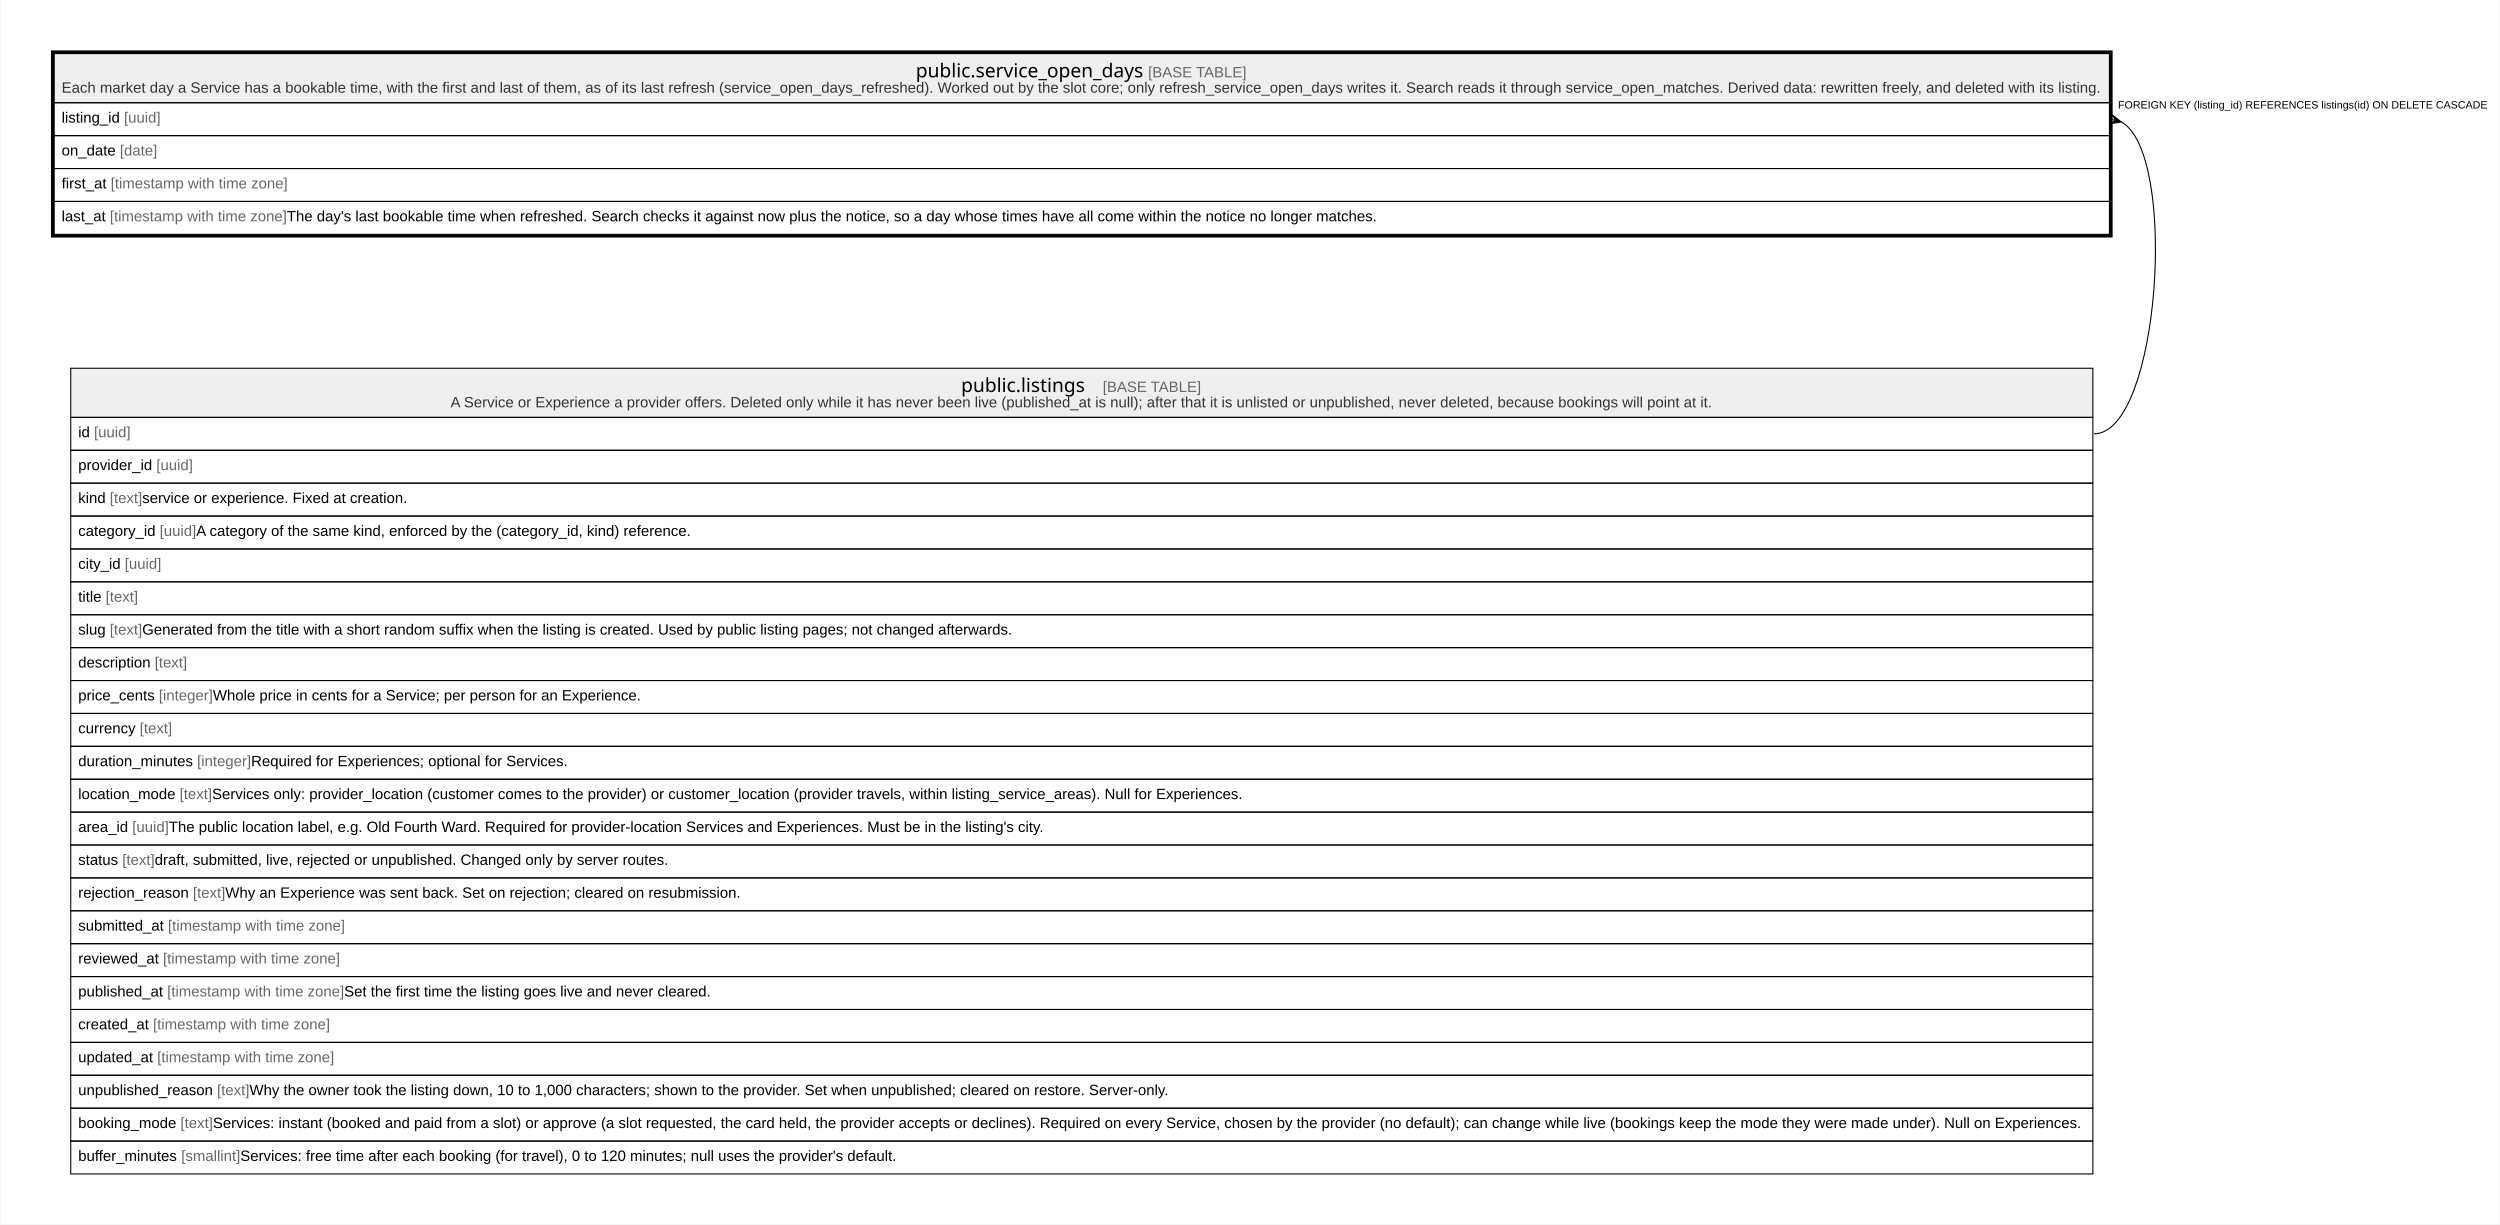
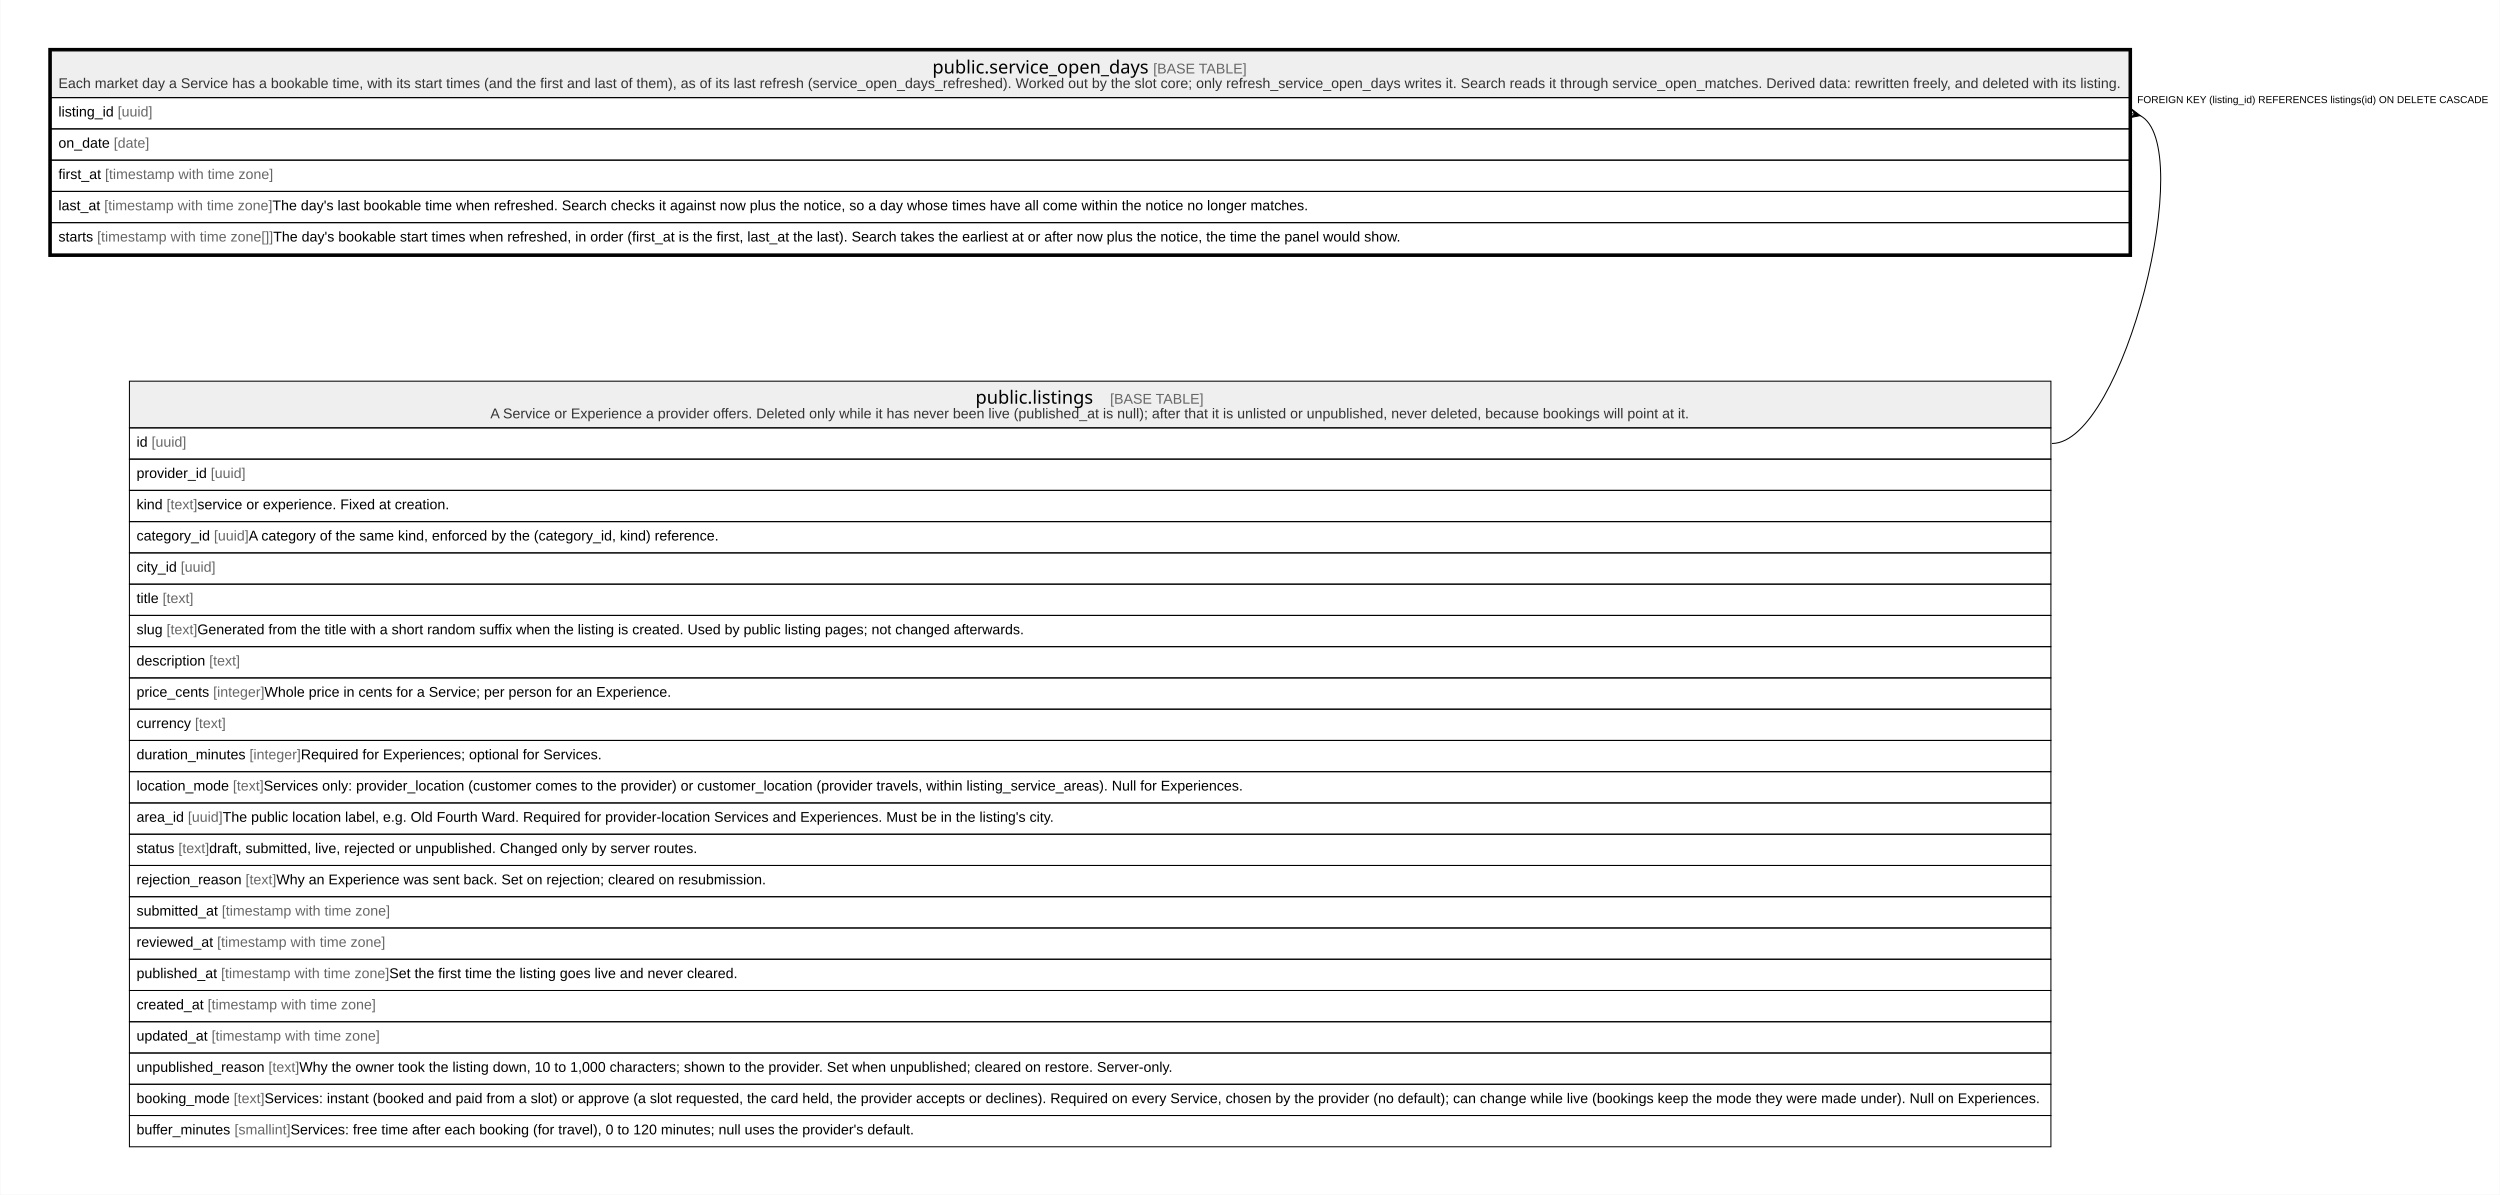
- <svg xmlns="http://www.w3.org/2000/svg" width="2340pt" height="1146pt" viewBox="0.00 0.00 2339.78 1146.40">
-   <g id="graph0" class="graph" transform="scale(1 1) rotate(0) translate(4 1142.4)">
-     <polygon fill="white" stroke="none" points="-4,4 -4,-1142.4 2335.78,-1142.4 2335.78,4 -4,4" />
+ <svg xmlns="http://www.w3.org/2000/svg" width="2463pt" height="1177pt" viewBox="0.00 0.00 2462.70 1177.20">
+   <g id="graph0" class="graph" transform="scale(1 1) rotate(0) translate(4 1173.2)">
+     <polygon fill="white" stroke="none" points="-4,4 -4,-1173.2 2458.7,-1173.2 2458.7,4 -4,4" />
    <g id="node1" class="node">
-       <polygon fill="#efefef" stroke="none" points="46.2,-1046.2 46.2,-1092.2 1970.59,-1092.2 1970.59,-1046.2 46.2,-1046.2" />
-       <polygon fill="none" stroke="black" points="46.2,-1046.2 46.2,-1092.2 1970.59,-1092.2 1970.59,-1046.2 46.2,-1046.2" />
-       <text text-anchor="start" x="852.93" y="-1070" font-family="Arial Bold" font-size="18.00">public.service_open_days</text>
-       <text text-anchor="start" x="1039.37" y="-1070" font-family="Arial" font-size="14.00">    </text>
-       <text text-anchor="start" x="1070.49" y="-1070" font-family="Arial" font-size="14.00" fill="#666666">[BASE TABLE]</text>
-       <text text-anchor="start" x="53.2" y="-1055.6" font-family="Arial" font-size="14.00" fill="#333333">Each market day a Service has a bookable time, with the first and last of them, as of its last refresh (service_open_days_refreshed). Worked out by the slot core; only refresh_service_open_days writes it. Search reads it through service_open_matches. Derived data: rewritten freely, and deleted with its listing.</text>
-       <polygon fill="none" stroke="black" points="46.2,-1015.4 46.2,-1046.2 1970.59,-1046.2 1970.59,-1015.4 46.2,-1015.4" />
-       <text text-anchor="start" x="53.2" y="-1027.6" font-family="Arial" font-size="14.00">listing_id </text>
-       <text text-anchor="start" x="111.57" y="-1027.6" font-family="Arial" font-size="14.00" fill="#666666">[uuid]</text>
-       <polygon fill="none" stroke="black" points="46.2,-984.6 46.2,-1015.4 1970.59,-1015.4 1970.59,-984.6 46.2,-984.6" />
-       <text text-anchor="start" x="53.2" y="-996.8" font-family="Arial" font-size="14.00">on_date </text>
-       <text text-anchor="start" x="107.7" y="-996.8" font-family="Arial" font-size="14.00" fill="#666666">[date]</text>
-       <polygon fill="none" stroke="black" points="46.2,-953.8 46.2,-984.6 1970.59,-984.6 1970.59,-953.8 46.2,-953.8" />
-       <text text-anchor="start" x="53.2" y="-966" font-family="Arial" font-size="14.00">first_at </text>
-       <text text-anchor="start" x="99.1" y="-966" font-family="Arial" font-size="14.00" fill="#666666">[timestamp with time zone]</text>
-       <polygon fill="none" stroke="black" points="46.2,-923 46.2,-953.8 1970.59,-953.8 1970.59,-923 46.2,-923" />
-       <text text-anchor="start" x="53.2" y="-935.2" font-family="Arial" font-size="14.00">last_at </text>
-       <text text-anchor="start" x="98.34" y="-935.2" font-family="Arial" font-size="14.00" fill="#666666">[timestamp with time zone]</text>
-       <text text-anchor="start" x="264.06" y="-935.2" font-family="Arial" font-size="14.00"> The day's last bookable time when refreshed. Search checks it against now plus the notice, so a day whose times have all come within the notice no longer matches.</text>
-       <polygon fill="none" stroke="black" stroke-width="3" points="44.7,-921.5 44.7,-1093.7 1972.09,-1093.7 1972.09,-921.5 44.7,-921.5" />
+       <polygon fill="#efefef" stroke="none" points="46.2,-1077 46.2,-1123 2093.51,-1123 2093.51,-1077 46.2,-1077" />
+       <polygon fill="none" stroke="black" points="46.2,-1077 46.2,-1123 2093.51,-1123 2093.51,-1077 46.2,-1077" />
+       <text text-anchor="start" x="914.39" y="-1100.8" font-family="Arial Bold" font-size="18.00">public.service_open_days</text>
+       <text text-anchor="start" x="1100.83" y="-1100.8" font-family="Arial" font-size="14.00">    </text>
+       <text text-anchor="start" x="1131.95" y="-1100.8" font-family="Arial" font-size="14.00" fill="#666666">[BASE TABLE]</text>
+       <text text-anchor="start" x="53.2" y="-1086.4" font-family="Arial" font-size="14.00" fill="#333333">Each market day a Service has a bookable time, with its start times (and the first and last of them), as of its last refresh (service_open_days_refreshed). Worked out by the slot core; only refresh_service_open_days writes it. Search reads it through service_open_matches. Derived data: rewritten freely, and deleted with its listing.</text>
+       <polygon fill="none" stroke="black" points="46.2,-1046.2 46.2,-1077 2093.51,-1077 2093.51,-1046.2 46.2,-1046.2" />
+       <text text-anchor="start" x="53.2" y="-1058.4" font-family="Arial" font-size="14.00">listing_id </text>
+       <text text-anchor="start" x="111.57" y="-1058.4" font-family="Arial" font-size="14.00" fill="#666666">[uuid]</text>
+       <polygon fill="none" stroke="black" points="46.2,-1015.4 46.2,-1046.2 2093.51,-1046.2 2093.51,-1015.4 46.2,-1015.4" />
+       <text text-anchor="start" x="53.2" y="-1027.6" font-family="Arial" font-size="14.00">on_date </text>
+       <text text-anchor="start" x="107.7" y="-1027.6" font-family="Arial" font-size="14.00" fill="#666666">[date]</text>
+       <polygon fill="none" stroke="black" points="46.2,-984.6 46.2,-1015.4 2093.51,-1015.4 2093.51,-984.6 46.2,-984.6" />
+       <text text-anchor="start" x="53.2" y="-996.8" font-family="Arial" font-size="14.00">first_at </text>
+       <text text-anchor="start" x="99.1" y="-996.8" font-family="Arial" font-size="14.00" fill="#666666">[timestamp with time zone]</text>
+       <polygon fill="none" stroke="black" points="46.2,-953.8 46.2,-984.6 2093.51,-984.6 2093.51,-953.8 46.2,-953.8" />
+       <text text-anchor="start" x="53.2" y="-966" font-family="Arial" font-size="14.00">last_at </text>
+       <text text-anchor="start" x="98.34" y="-966" font-family="Arial" font-size="14.00" fill="#666666">[timestamp with time zone]</text>
+       <text text-anchor="start" x="264.06" y="-966" font-family="Arial" font-size="14.00"> The day's last bookable time when refreshed. Search checks it against now plus the notice, so a day whose times have all come within the notice no longer matches.</text>
+       <polygon fill="none" stroke="black" points="46.2,-923 46.2,-953.8 2093.51,-953.8 2093.51,-923 46.2,-923" />
+       <text text-anchor="start" x="53.2" y="-935.2" font-family="Arial" font-size="14.00">starts </text>
+       <text text-anchor="start" x="91.32" y="-935.2" font-family="Arial" font-size="14.00" fill="#666666">[timestamp with time zone[]]</text>
+       <text text-anchor="start" x="264.82" y="-935.2" font-family="Arial" font-size="14.00"> The day's bookable start times when refreshed, in order (first_at is the first, last_at the last). Search takes the earliest at or after now plus the notice, the time the panel would show.</text>
+       <polygon fill="none" stroke="black" stroke-width="3" points="44.7,-921.5 44.7,-1124.5 2095.01,-1124.5 2095.01,-921.5 44.7,-921.5" />
    </g>
    <g id="node2" class="node">
-       <polygon fill="#efefef" stroke="none" points="61.71,-751.6 61.71,-797.6 1955.08,-797.6 1955.08,-751.6 61.71,-751.6" />
-       <polygon fill="none" stroke="black" points="61.71,-751.6 61.71,-797.6 1955.08,-797.6 1955.08,-751.6 61.71,-751.6" />
-       <text text-anchor="start" x="895.4" y="-775.4" font-family="Arial Bold" font-size="18.00">public.listings</text>
-       <text text-anchor="start" x="996.9" y="-775.4" font-family="Arial" font-size="14.00">    </text>
-       <text text-anchor="start" x="1028.02" y="-775.4" font-family="Arial" font-size="14.00" fill="#666666">[BASE TABLE]</text>
-       <text text-anchor="start" x="417.34" y="-761" font-family="Arial" font-size="14.00" fill="#333333">A Service or Experience a provider offers. Deleted only while it has never been live (published_at is null); after that it is unlisted or unpublished, never deleted, because bookings will point at it.</text>
-       <polygon fill="none" stroke="black" points="61.71,-720.8 61.71,-751.6 1955.08,-751.6 1955.08,-720.8 61.71,-720.8" />
-       <text text-anchor="start" x="68.71" y="-733" font-family="Arial" font-size="14.00">id </text>
-       <text text-anchor="start" x="83.5" y="-733" font-family="Arial" font-size="14.00" fill="#666666">[uuid]</text>
-       <polygon fill="none" stroke="black" points="61.71,-690 61.71,-720.8 1955.08,-720.8 1955.08,-690 61.71,-690" />
-       <text text-anchor="start" x="68.71" y="-702.2" font-family="Arial" font-size="14.00">provider_id </text>
-       <text text-anchor="start" x="141.86" y="-702.2" font-family="Arial" font-size="14.00" fill="#666666">[uuid]</text>
-       <polygon fill="none" stroke="black" points="61.71,-659.2 61.71,-690 1955.08,-690 1955.08,-659.2 61.71,-659.2" />
-       <text text-anchor="start" x="68.71" y="-671.4" font-family="Arial" font-size="14.00">kind </text>
-       <text text-anchor="start" x="98.28" y="-671.4" font-family="Arial" font-size="14.00" fill="#666666">[text]</text>
-       <text text-anchor="start" x="128.63" y="-671.4" font-family="Arial" font-size="14.00"> service or experience. Fixed at creation.</text>
-       <polygon fill="none" stroke="black" points="61.71,-628.4 61.71,-659.2 1955.08,-659.2 1955.08,-628.4 61.71,-628.4" />
-       <text text-anchor="start" x="68.71" y="-640.6" font-family="Arial" font-size="14.00">category_id </text>
-       <text text-anchor="start" x="144.98" y="-640.6" font-family="Arial" font-size="14.00" fill="#666666">[uuid]</text>
-       <text text-anchor="start" x="179.23" y="-640.6" font-family="Arial" font-size="14.00"> A category of the same kind, enforced by the (category_id, kind) reference.</text>
-       <polygon fill="none" stroke="black" points="61.71,-597.6 61.71,-628.4 1955.08,-628.4 1955.08,-597.6 61.71,-597.6" />
-       <text text-anchor="start" x="68.71" y="-609.8" font-family="Arial" font-size="14.00">city_id </text>
-       <text text-anchor="start" x="112.28" y="-609.8" font-family="Arial" font-size="14.00" fill="#666666">[uuid]</text>
-       <polygon fill="none" stroke="black" points="61.71,-566.8 61.71,-597.6 1955.08,-597.6 1955.08,-566.8 61.71,-566.8" />
-       <text text-anchor="start" x="68.71" y="-579" font-family="Arial" font-size="14.00">title </text>
-       <text text-anchor="start" x="94.39" y="-579" font-family="Arial" font-size="14.00" fill="#666666">[text]</text>
-       <polygon fill="none" stroke="black" points="61.71,-536 61.71,-566.8 1955.08,-566.8 1955.08,-536 61.71,-536" />
-       <text text-anchor="start" x="68.71" y="-548.2" font-family="Arial" font-size="14.00">slug </text>
-       <text text-anchor="start" x="98.28" y="-548.2" font-family="Arial" font-size="14.00" fill="#666666">[text]</text>
-       <text text-anchor="start" x="128.63" y="-548.2" font-family="Arial" font-size="14.00"> Generated from the title with a short random suffix when the listing is created. Used by public listing pages; not changed afterwards.</text>
-       <polygon fill="none" stroke="black" points="61.71,-505.2 61.71,-536 1955.08,-536 1955.08,-505.2 61.71,-505.2" />
-       <text text-anchor="start" x="68.71" y="-517.4" font-family="Arial" font-size="14.00">description </text>
-       <text text-anchor="start" x="140.3" y="-517.4" font-family="Arial" font-size="14.00" fill="#666666">[text]</text>
-       <polygon fill="none" stroke="black" points="61.71,-474.4 61.71,-505.2 1955.08,-505.2 1955.08,-474.4 61.71,-474.4" />
-       <text text-anchor="start" x="68.71" y="-486.6" font-family="Arial" font-size="14.00">price_cents </text>
-       <text text-anchor="start" x="144.19" y="-486.6" font-family="Arial" font-size="14.00" fill="#666666">[integer]</text>
-       <text text-anchor="start" x="194.78" y="-486.6" font-family="Arial" font-size="14.00"> Whole price in cents for a Service; per person for an Experience.</text>
-       <polygon fill="none" stroke="black" points="61.71,-443.6 61.71,-474.4 1955.08,-474.4 1955.08,-443.6 61.71,-443.6" />
-       <text text-anchor="start" x="68.71" y="-455.8" font-family="Arial" font-size="14.00">currency </text>
-       <text text-anchor="start" x="126.28" y="-455.8" font-family="Arial" font-size="14.00" fill="#666666">[text]</text>
-       <polygon fill="none" stroke="black" points="61.71,-412.8 61.71,-443.6 1955.08,-443.6 1955.08,-412.8 61.71,-412.8" />
-       <text text-anchor="start" x="68.71" y="-425" font-family="Arial" font-size="14.00">duration_minutes </text>
-       <text text-anchor="start" x="180" y="-425" font-family="Arial" font-size="14.00" fill="#666666">[integer]</text>
-       <text text-anchor="start" x="230.59" y="-425" font-family="Arial" font-size="14.00"> Required for Experiences; optional for Services.</text>
-       <polygon fill="none" stroke="black" points="61.71,-382 61.71,-412.8 1955.08,-412.8 1955.08,-382 61.71,-382" />
-       <text text-anchor="start" x="68.71" y="-394.2" font-family="Arial" font-size="14.00">location_mode </text>
-       <text text-anchor="start" x="163.66" y="-394.2" font-family="Arial" font-size="14.00" fill="#666666">[text]</text>
-       <text text-anchor="start" x="194.01" y="-394.2" font-family="Arial" font-size="14.00"> Services only: provider_location (customer comes to the provider) or customer_location (provider travels, within listing_service_areas). Null for Experiences.</text>
-       <polygon fill="none" stroke="black" points="61.71,-351.2 61.71,-382 1955.08,-382 1955.08,-351.2 61.71,-351.2" />
-       <text text-anchor="start" x="68.71" y="-363.4" font-family="Arial" font-size="14.00">area_id </text>
-       <text text-anchor="start" x="119.3" y="-363.4" font-family="Arial" font-size="14.00" fill="#666666">[uuid]</text>
-       <text text-anchor="start" x="153.55" y="-363.4" font-family="Arial" font-size="14.00"> The public location label, e.g. Old Fourth Ward. Required for provider-location Services and Experiences. Must be in the listing's city.</text>
-       <polygon fill="none" stroke="black" points="61.71,-320.4 61.71,-351.2 1955.08,-351.2 1955.08,-320.4 61.71,-320.4" />
-       <text text-anchor="start" x="68.71" y="-332.6" font-family="Arial" font-size="14.00">status </text>
-       <text text-anchor="start" x="109.95" y="-332.6" font-family="Arial" font-size="14.00" fill="#666666">[text]</text>
-       <text text-anchor="start" x="140.3" y="-332.6" font-family="Arial" font-size="14.00"> draft, submitted, live, rejected or unpublished. Changed only by server routes.</text>
-       <polygon fill="none" stroke="black" points="61.71,-289.6 61.71,-320.4 1955.08,-320.4 1955.08,-289.6 61.71,-289.6" />
-       <text text-anchor="start" x="68.71" y="-301.8" font-family="Arial" font-size="14.00">rejection_reason </text>
-       <text text-anchor="start" x="176.11" y="-301.8" font-family="Arial" font-size="14.00" fill="#666666">[text]</text>
-       <text text-anchor="start" x="206.45" y="-301.8" font-family="Arial" font-size="14.00"> Why an Experience was sent back. Set on rejection; cleared on resubmission.</text>
-       <polygon fill="none" stroke="black" points="61.71,-258.8 61.71,-289.6 1955.08,-289.6 1955.08,-258.8 61.71,-258.8" />
-       <text text-anchor="start" x="68.71" y="-271" font-family="Arial" font-size="14.00">submitted_at </text>
-       <text text-anchor="start" x="152.76" y="-271" font-family="Arial" font-size="14.00" fill="#666666">[timestamp with time zone]</text>
-       <polygon fill="none" stroke="black" points="61.71,-228 61.71,-258.8 1955.08,-258.8 1955.08,-228 61.71,-228" />
-       <text text-anchor="start" x="68.71" y="-240.2" font-family="Arial" font-size="14.00">reviewed_at </text>
-       <text text-anchor="start" x="148.09" y="-240.2" font-family="Arial" font-size="14.00" fill="#666666">[timestamp with time zone]</text>
-       <polygon fill="none" stroke="black" points="61.71,-197.2 61.71,-228 1955.08,-228 1955.08,-197.2 61.71,-197.2" />
-       <text text-anchor="start" x="68.71" y="-209.4" font-family="Arial" font-size="14.00">published_at </text>
-       <text text-anchor="start" x="152" y="-209.4" font-family="Arial" font-size="14.00" fill="#666666">[timestamp with time zone]</text>
-       <text text-anchor="start" x="317.72" y="-209.4" font-family="Arial" font-size="14.00"> Set the first time the listing goes live and never cleared.</text>
-       <polygon fill="none" stroke="black" points="61.71,-166.4 61.71,-197.2 1955.08,-197.2 1955.08,-166.4 61.71,-166.4" />
-       <text text-anchor="start" x="68.71" y="-178.6" font-family="Arial" font-size="14.00">created_at </text>
-       <text text-anchor="start" x="138.76" y="-178.6" font-family="Arial" font-size="14.00" fill="#666666">[timestamp with time zone]</text>
-       <polygon fill="none" stroke="black" points="61.71,-135.6 61.71,-166.4 1955.08,-166.4 1955.08,-135.6 61.71,-135.6" />
-       <text text-anchor="start" x="68.71" y="-147.8" font-family="Arial" font-size="14.00">updated_at </text>
-       <text text-anchor="start" x="142.67" y="-147.8" font-family="Arial" font-size="14.00" fill="#666666">[timestamp with time zone]</text>
-       <polygon fill="none" stroke="black" points="61.71,-104.8 61.71,-135.6 1955.08,-135.6 1955.08,-104.8 61.71,-104.8" />
-       <text text-anchor="start" x="68.71" y="-117" font-family="Arial" font-size="14.00">unpublished_reason </text>
-       <text text-anchor="start" x="198.7" y="-117" font-family="Arial" font-size="14.00" fill="#666666">[text]</text>
-       <text text-anchor="start" x="229.05" y="-117" font-family="Arial" font-size="14.00"> Why the owner took the listing down, 10 to 1,000 characters; shown to the provider. Set when unpublished; cleared on restore. Server-only.</text>
-       <polygon fill="none" stroke="black" points="61.71,-74 61.71,-104.8 1955.08,-104.8 1955.08,-74 61.71,-74" />
-       <text text-anchor="start" x="68.71" y="-86.2" font-family="Arial" font-size="14.00">booking_mode </text>
-       <text text-anchor="start" x="164.45" y="-86.2" font-family="Arial" font-size="14.00" fill="#666666">[text]</text>
-       <text text-anchor="start" x="194.79" y="-86.2" font-family="Arial" font-size="14.00"> Services: instant (booked and paid from a slot) or approve (a slot requested, the card held, the provider accepts or declines). Required on every Service, chosen by the provider (no default); can change while live (bookings keep the mode they were made under). Null on Experiences.</text>
-       <polygon fill="none" stroke="black" points="61.71,-43.2 61.71,-74 1955.08,-74 1955.08,-43.2 61.71,-43.2" />
-       <text text-anchor="start" x="68.71" y="-55.4" font-family="Arial" font-size="14.00">buffer_minutes </text>
-       <text text-anchor="start" x="165.21" y="-55.4" font-family="Arial" font-size="14.00" fill="#666666">[smallint]</text>
-       <text text-anchor="start" x="220.44" y="-55.4" font-family="Arial" font-size="14.00"> Services: free time after each booking (for travel), 0 to 120 minutes; null uses the provider's default.</text>
+       <polygon fill="#efefef" stroke="none" points="123.17,-751.6 123.17,-797.6 2016.54,-797.6 2016.54,-751.6 123.17,-751.6" />
+       <polygon fill="none" stroke="black" points="123.17,-751.6 123.17,-797.6 2016.54,-797.6 2016.54,-751.6 123.17,-751.6" />
+       <text text-anchor="start" x="956.86" y="-775.4" font-family="Arial Bold" font-size="18.00">public.listings</text>
+       <text text-anchor="start" x="1058.36" y="-775.4" font-family="Arial" font-size="14.00">    </text>
+       <text text-anchor="start" x="1089.48" y="-775.4" font-family="Arial" font-size="14.00" fill="#666666">[BASE TABLE]</text>
+       <text text-anchor="start" x="478.8" y="-761" font-family="Arial" font-size="14.00" fill="#333333">A Service or Experience a provider offers. Deleted only while it has never been live (published_at is null); after that it is unlisted or unpublished, never deleted, because bookings will point at it.</text>
+       <polygon fill="none" stroke="black" points="123.17,-720.8 123.17,-751.6 2016.54,-751.6 2016.54,-720.8 123.17,-720.8" />
+       <text text-anchor="start" x="130.17" y="-733" font-family="Arial" font-size="14.00">id </text>
+       <text text-anchor="start" x="144.96" y="-733" font-family="Arial" font-size="14.00" fill="#666666">[uuid]</text>
+       <polygon fill="none" stroke="black" points="123.17,-690 123.17,-720.8 2016.54,-720.8 2016.54,-690 123.17,-690" />
+       <text text-anchor="start" x="130.17" y="-702.2" font-family="Arial" font-size="14.00">provider_id </text>
+       <text text-anchor="start" x="203.32" y="-702.2" font-family="Arial" font-size="14.00" fill="#666666">[uuid]</text>
+       <polygon fill="none" stroke="black" points="123.17,-659.2 123.17,-690 2016.54,-690 2016.54,-659.2 123.17,-659.2" />
+       <text text-anchor="start" x="130.17" y="-671.4" font-family="Arial" font-size="14.00">kind </text>
+       <text text-anchor="start" x="159.74" y="-671.4" font-family="Arial" font-size="14.00" fill="#666666">[text]</text>
+       <text text-anchor="start" x="190.09" y="-671.4" font-family="Arial" font-size="14.00"> service or experience. Fixed at creation.</text>
+       <polygon fill="none" stroke="black" points="123.17,-628.4 123.17,-659.2 2016.54,-659.2 2016.54,-628.4 123.17,-628.4" />
+       <text text-anchor="start" x="130.17" y="-640.6" font-family="Arial" font-size="14.00">category_id </text>
+       <text text-anchor="start" x="206.44" y="-640.6" font-family="Arial" font-size="14.00" fill="#666666">[uuid]</text>
+       <text text-anchor="start" x="240.69" y="-640.6" font-family="Arial" font-size="14.00"> A category of the same kind, enforced by the (category_id, kind) reference.</text>
+       <polygon fill="none" stroke="black" points="123.17,-597.6 123.17,-628.4 2016.54,-628.4 2016.54,-597.6 123.17,-597.6" />
+       <text text-anchor="start" x="130.17" y="-609.8" font-family="Arial" font-size="14.00">city_id </text>
+       <text text-anchor="start" x="173.74" y="-609.8" font-family="Arial" font-size="14.00" fill="#666666">[uuid]</text>
+       <polygon fill="none" stroke="black" points="123.17,-566.8 123.17,-597.6 2016.54,-597.6 2016.54,-566.8 123.17,-566.8" />
+       <text text-anchor="start" x="130.17" y="-579" font-family="Arial" font-size="14.00">title </text>
+       <text text-anchor="start" x="155.85" y="-579" font-family="Arial" font-size="14.00" fill="#666666">[text]</text>
+       <polygon fill="none" stroke="black" points="123.17,-536 123.17,-566.8 2016.54,-566.8 2016.54,-536 123.17,-536" />
+       <text text-anchor="start" x="130.17" y="-548.2" font-family="Arial" font-size="14.00">slug </text>
+       <text text-anchor="start" x="159.74" y="-548.2" font-family="Arial" font-size="14.00" fill="#666666">[text]</text>
+       <text text-anchor="start" x="190.09" y="-548.2" font-family="Arial" font-size="14.00"> Generated from the title with a short random suffix when the listing is created. Used by public listing pages; not changed afterwards.</text>
+       <polygon fill="none" stroke="black" points="123.17,-505.2 123.17,-536 2016.54,-536 2016.54,-505.2 123.17,-505.2" />
+       <text text-anchor="start" x="130.17" y="-517.4" font-family="Arial" font-size="14.00">description </text>
+       <text text-anchor="start" x="201.76" y="-517.4" font-family="Arial" font-size="14.00" fill="#666666">[text]</text>
+       <polygon fill="none" stroke="black" points="123.17,-474.4 123.17,-505.2 2016.54,-505.2 2016.54,-474.4 123.17,-474.4" />
+       <text text-anchor="start" x="130.17" y="-486.6" font-family="Arial" font-size="14.00">price_cents </text>
+       <text text-anchor="start" x="205.65" y="-486.6" font-family="Arial" font-size="14.00" fill="#666666">[integer]</text>
+       <text text-anchor="start" x="256.24" y="-486.6" font-family="Arial" font-size="14.00"> Whole price in cents for a Service; per person for an Experience.</text>
+       <polygon fill="none" stroke="black" points="123.17,-443.6 123.17,-474.4 2016.54,-474.4 2016.54,-443.6 123.17,-443.6" />
+       <text text-anchor="start" x="130.17" y="-455.8" font-family="Arial" font-size="14.00">currency </text>
+       <text text-anchor="start" x="187.74" y="-455.8" font-family="Arial" font-size="14.00" fill="#666666">[text]</text>
+       <polygon fill="none" stroke="black" points="123.17,-412.8 123.17,-443.6 2016.54,-443.6 2016.54,-412.8 123.17,-412.8" />
+       <text text-anchor="start" x="130.17" y="-425" font-family="Arial" font-size="14.00">duration_minutes </text>
+       <text text-anchor="start" x="241.46" y="-425" font-family="Arial" font-size="14.00" fill="#666666">[integer]</text>
+       <text text-anchor="start" x="292.04" y="-425" font-family="Arial" font-size="14.00"> Required for Experiences; optional for Services.</text>
+       <polygon fill="none" stroke="black" points="123.17,-382 123.17,-412.8 2016.54,-412.8 2016.54,-382 123.17,-382" />
+       <text text-anchor="start" x="130.17" y="-394.2" font-family="Arial" font-size="14.00">location_mode </text>
+       <text text-anchor="start" x="225.12" y="-394.2" font-family="Arial" font-size="14.00" fill="#666666">[text]</text>
+       <text text-anchor="start" x="255.47" y="-394.2" font-family="Arial" font-size="14.00"> Services only: provider_location (customer comes to the provider) or customer_location (provider travels, within listing_service_areas). Null for Experiences.</text>
+       <polygon fill="none" stroke="black" points="123.17,-351.2 123.17,-382 2016.54,-382 2016.54,-351.2 123.17,-351.2" />
+       <text text-anchor="start" x="130.17" y="-363.4" font-family="Arial" font-size="14.00">area_id </text>
+       <text text-anchor="start" x="180.76" y="-363.4" font-family="Arial" font-size="14.00" fill="#666666">[uuid]</text>
+       <text text-anchor="start" x="215.01" y="-363.4" font-family="Arial" font-size="14.00"> The public location label, e.g. Old Fourth Ward. Required for provider-location Services and Experiences. Must be in the listing's city.</text>
+       <polygon fill="none" stroke="black" points="123.17,-320.4 123.17,-351.2 2016.54,-351.2 2016.54,-320.4 123.17,-320.4" />
+       <text text-anchor="start" x="130.17" y="-332.6" font-family="Arial" font-size="14.00">status </text>
+       <text text-anchor="start" x="171.41" y="-332.6" font-family="Arial" font-size="14.00" fill="#666666">[text]</text>
+       <text text-anchor="start" x="201.76" y="-332.6" font-family="Arial" font-size="14.00"> draft, submitted, live, rejected or unpublished. Changed only by server routes.</text>
+       <polygon fill="none" stroke="black" points="123.17,-289.6 123.17,-320.4 2016.54,-320.4 2016.54,-289.6 123.17,-289.6" />
+       <text text-anchor="start" x="130.17" y="-301.8" font-family="Arial" font-size="14.00">rejection_reason </text>
+       <text text-anchor="start" x="237.57" y="-301.8" font-family="Arial" font-size="14.00" fill="#666666">[text]</text>
+       <text text-anchor="start" x="267.91" y="-301.8" font-family="Arial" font-size="14.00"> Why an Experience was sent back. Set on rejection; cleared on resubmission.</text>
+       <polygon fill="none" stroke="black" points="123.17,-258.8 123.17,-289.6 2016.54,-289.6 2016.54,-258.8 123.17,-258.8" />
+       <text text-anchor="start" x="130.17" y="-271" font-family="Arial" font-size="14.00">submitted_at </text>
+       <text text-anchor="start" x="214.22" y="-271" font-family="Arial" font-size="14.00" fill="#666666">[timestamp with time zone]</text>
+       <polygon fill="none" stroke="black" points="123.17,-228 123.17,-258.8 2016.54,-258.8 2016.54,-228 123.17,-228" />
+       <text text-anchor="start" x="130.17" y="-240.2" font-family="Arial" font-size="14.00">reviewed_at </text>
+       <text text-anchor="start" x="209.55" y="-240.2" font-family="Arial" font-size="14.00" fill="#666666">[timestamp with time zone]</text>
+       <polygon fill="none" stroke="black" points="123.17,-197.2 123.17,-228 2016.54,-228 2016.54,-197.2 123.17,-197.2" />
+       <text text-anchor="start" x="130.17" y="-209.4" font-family="Arial" font-size="14.00">published_at </text>
+       <text text-anchor="start" x="213.46" y="-209.4" font-family="Arial" font-size="14.00" fill="#666666">[timestamp with time zone]</text>
+       <text text-anchor="start" x="379.18" y="-209.4" font-family="Arial" font-size="14.00"> Set the first time the listing goes live and never cleared.</text>
+       <polygon fill="none" stroke="black" points="123.17,-166.4 123.17,-197.2 2016.54,-197.2 2016.54,-166.4 123.17,-166.4" />
+       <text text-anchor="start" x="130.17" y="-178.6" font-family="Arial" font-size="14.00">created_at </text>
+       <text text-anchor="start" x="200.22" y="-178.6" font-family="Arial" font-size="14.00" fill="#666666">[timestamp with time zone]</text>
+       <polygon fill="none" stroke="black" points="123.17,-135.6 123.17,-166.4 2016.54,-166.4 2016.54,-135.6 123.17,-135.6" />
+       <text text-anchor="start" x="130.17" y="-147.8" font-family="Arial" font-size="14.00">updated_at </text>
+       <text text-anchor="start" x="204.13" y="-147.8" font-family="Arial" font-size="14.00" fill="#666666">[timestamp with time zone]</text>
+       <polygon fill="none" stroke="black" points="123.17,-104.8 123.17,-135.6 2016.54,-135.6 2016.54,-104.8 123.17,-104.8" />
+       <text text-anchor="start" x="130.17" y="-117" font-family="Arial" font-size="14.00">unpublished_reason </text>
+       <text text-anchor="start" x="260.16" y="-117" font-family="Arial" font-size="14.00" fill="#666666">[text]</text>
+       <text text-anchor="start" x="290.51" y="-117" font-family="Arial" font-size="14.00"> Why the owner took the listing down, 10 to 1,000 characters; shown to the provider. Set when unpublished; cleared on restore. Server-only.</text>
+       <polygon fill="none" stroke="black" points="123.17,-74 123.17,-104.8 2016.54,-104.8 2016.54,-74 123.17,-74" />
+       <text text-anchor="start" x="130.17" y="-86.2" font-family="Arial" font-size="14.00">booking_mode </text>
+       <text text-anchor="start" x="225.91" y="-86.2" font-family="Arial" font-size="14.00" fill="#666666">[text]</text>
+       <text text-anchor="start" x="256.25" y="-86.2" font-family="Arial" font-size="14.00"> Services: instant (booked and paid from a slot) or approve (a slot requested, the card held, the provider accepts or declines). Required on every Service, chosen by the provider (no default); can change while live (bookings keep the mode they were made under). Null on Experiences.</text>
+       <polygon fill="none" stroke="black" points="123.17,-43.2 123.17,-74 2016.54,-74 2016.54,-43.2 123.17,-43.2" />
+       <text text-anchor="start" x="130.17" y="-55.4" font-family="Arial" font-size="14.00">buffer_minutes </text>
+       <text text-anchor="start" x="226.67" y="-55.4" font-family="Arial" font-size="14.00" fill="#666666">[smallint]</text>
+       <text text-anchor="start" x="281.9" y="-55.4" font-family="Arial" font-size="14.00"> Services: free time after each booking (for travel), 0 to 120 minutes; null uses the provider's default.</text>
    </g>
    <g id="edge1" class="edge">
-       <path fill="none" stroke="black" d="M1981.62,-1028.25C2035.3,-999.46 2018.05,-736.2 1956.08,-736.2" />
-       <polygon fill="black" stroke="black" points="1981.61,-1028.26 1970.81,-1026.36 1976.44,-1029.57 1972.24,-1030.64 1972.24,-1030.64 1972.24,-1030.64 1976.44,-1029.57 1973.02,-1035.08 1981.61,-1028.26" />
-       <text text-anchor="start" x="1978.59" y="-1040.8" font-family="Arial" font-size="10.00">FOREIGN KEY (listing_id) REFERENCES listings(id) ON DELETE CASCADE</text>
+       <path fill="none" stroke="black" d="M2104.33,-1059.35C2161.3,-1030.6 2088.22,-736.2 2017.54,-736.2" />
+       <polygon fill="black" stroke="black" points="2104.58,-1059.29 2093.83,-1057.14 2099.38,-1060.48 2095.16,-1061.45 2095.16,-1061.45 2095.16,-1061.45 2099.38,-1060.48 2095.84,-1065.91 2104.58,-1059.29" />
+       <text text-anchor="start" x="2101.51" y="-1071.6" font-family="Arial" font-size="10.00">FOREIGN KEY (listing_id) REFERENCES listings(id) ON DELETE CASCADE</text>
    </g>
  </g>
</svg>
